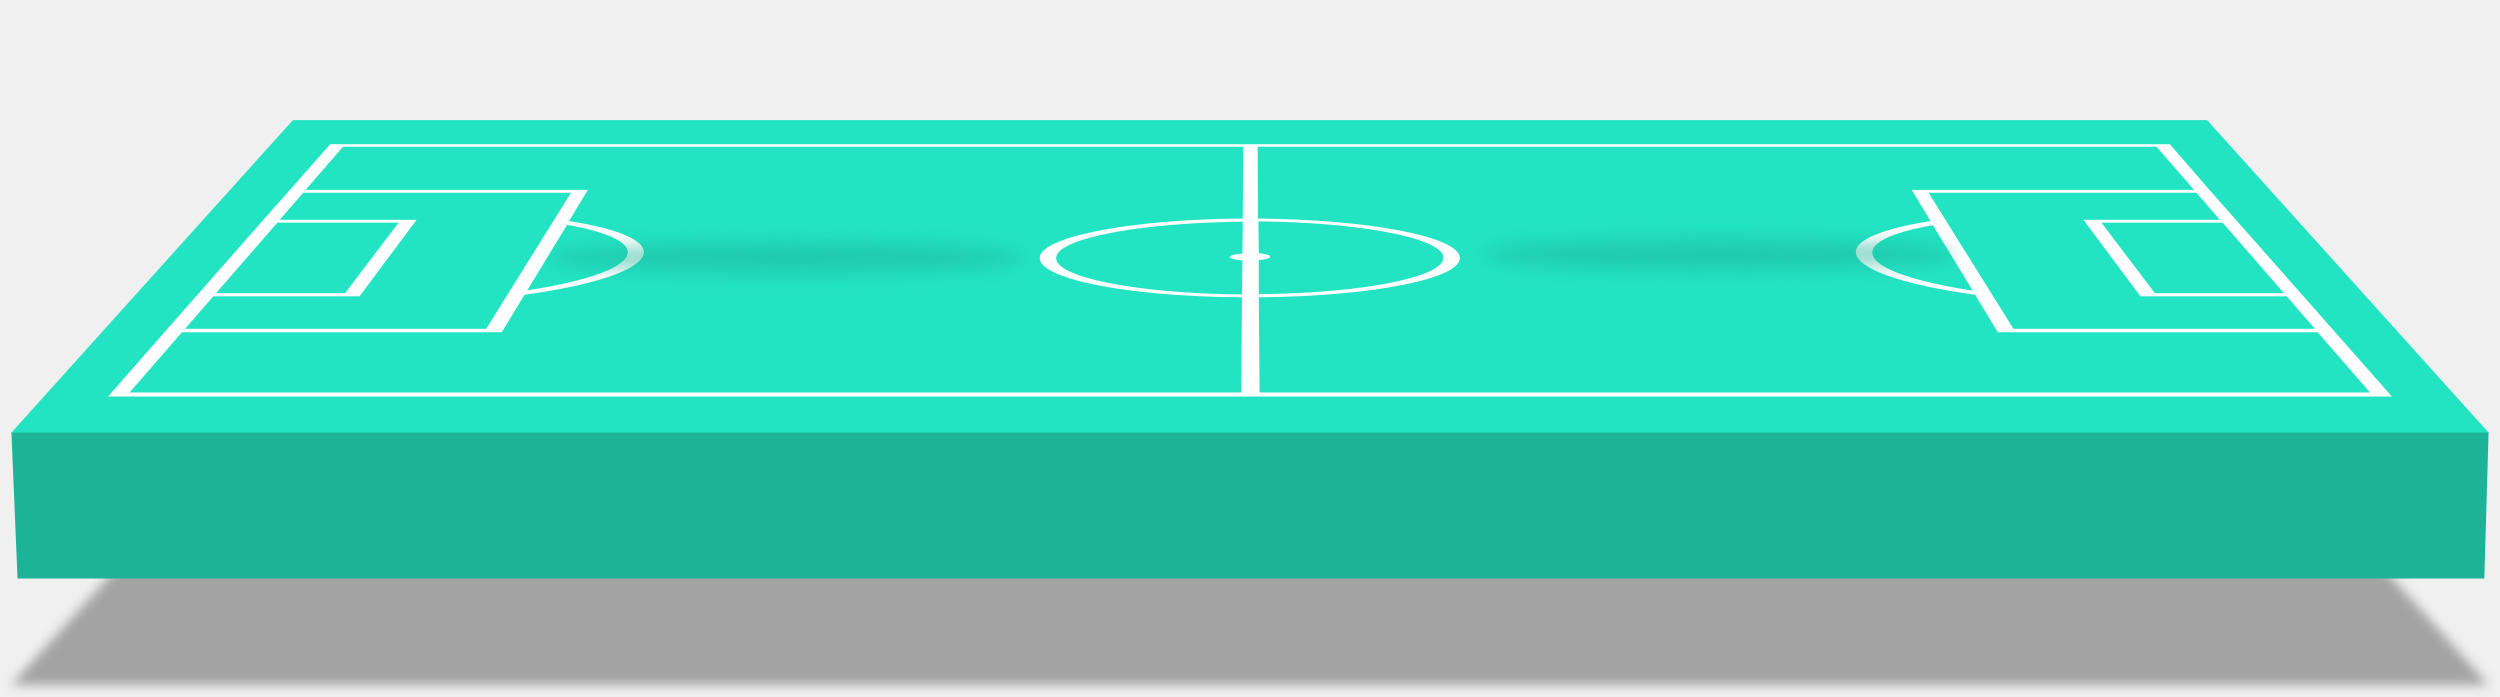
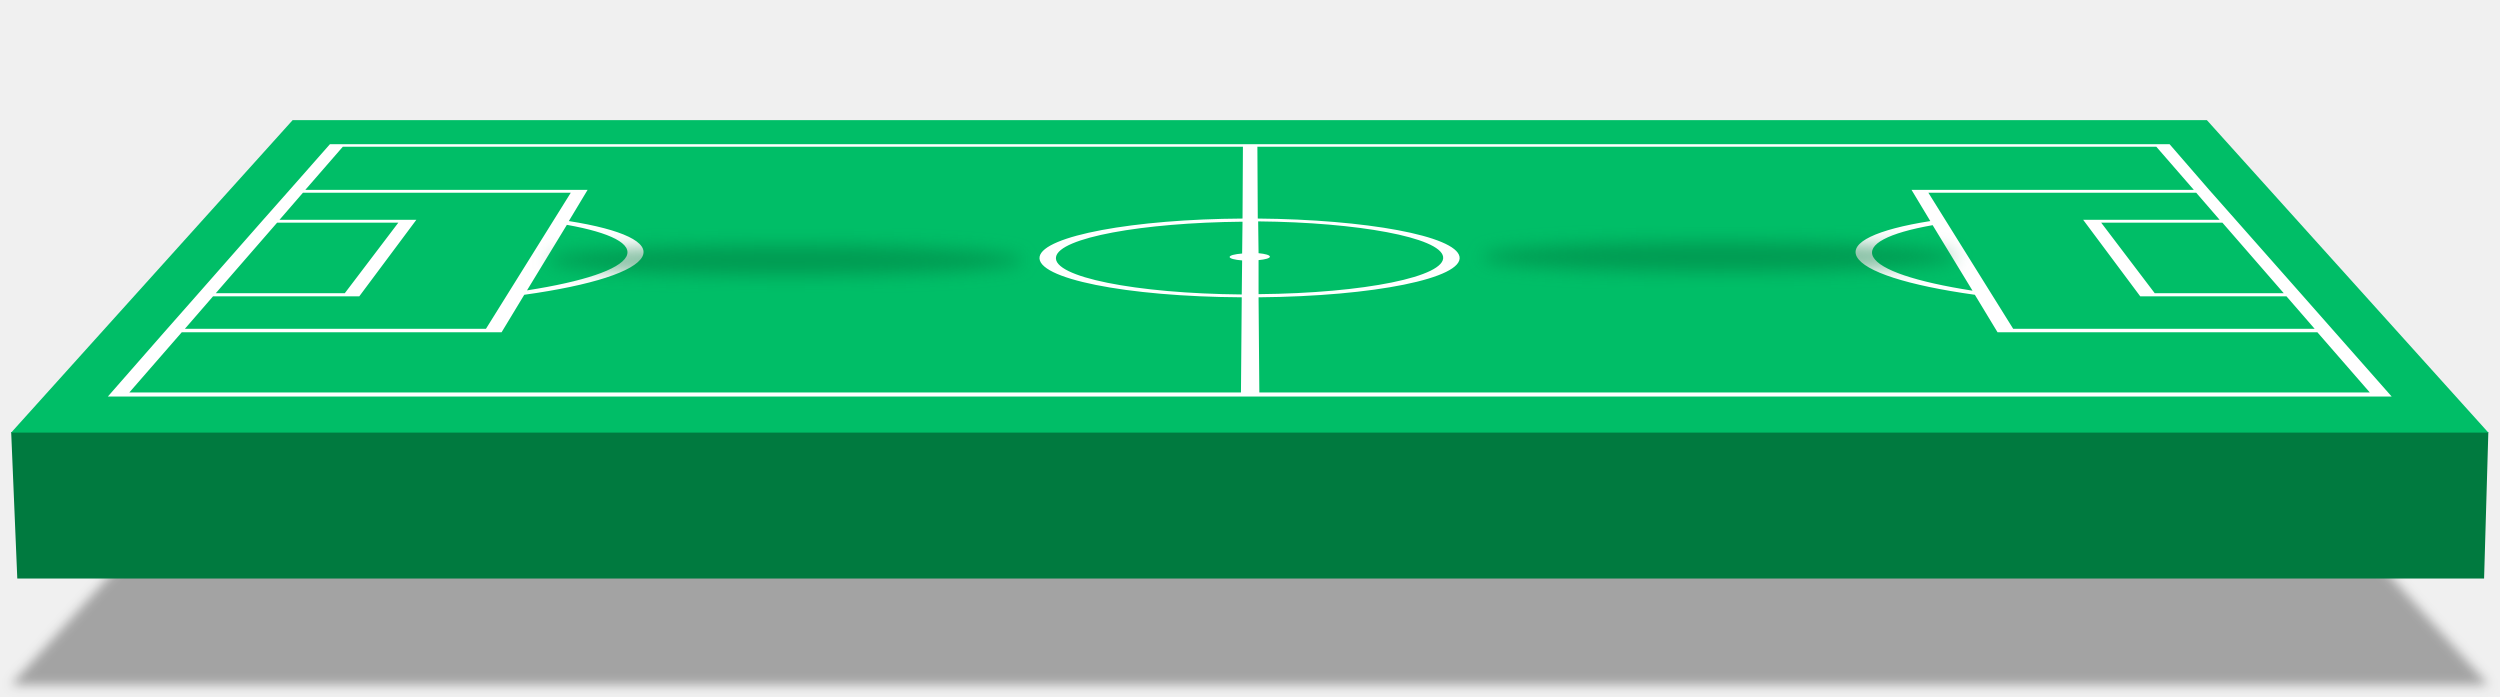
<svg xmlns="http://www.w3.org/2000/svg" width="219" height="61" viewBox="0 0 219 61" fill="none">
-   <g opacity="0.8" filter="url(#filter0_f_8860_212343)">
-     <path d="M193.346 32.632L218 60H1L25.654 32.632H193.346Z" fill="black" fill-opacity="0.4" />
+   <g opacity="0.8" filter="url(#filter0_f_18334_21191)">
+     <path d="M193.325 32.632L217.979 60H0.979L25.633 32.632H193.325Z" fill="black" fill-opacity="0.4" />
  </g>
-   <path d="M1.536 50.681H217.627L218 37.842H1L1.536 50.681Z" fill="#1CB399" />
-   <path d="M193.346 10.526L218 37.895H1L25.654 10.526H193.346Z" fill="#22E3C2" />
-   <path d="M28.923 12.632L25.395 16.633L23.1 19.227L17.175 25.961L14.4 29.107L9.468 34.737H209.532L204.565 29.107L201.791 25.961L195.865 19.255L193.57 16.661L190.077 12.632H28.923ZM108.832 22.815L108.798 25.795C99.447 25.713 92.22 24.25 92.528 22.511C92.802 20.828 100.064 19.503 108.866 19.42L108.832 22.208C108.181 22.263 107.736 22.373 107.736 22.511C107.736 22.649 108.181 22.76 108.832 22.815ZM110.271 22.787C110.853 22.732 111.264 22.622 111.264 22.484C111.264 22.346 110.853 22.235 110.271 22.18L110.236 19.393C118.971 19.476 126.163 20.8 126.437 22.484C126.711 24.222 119.553 25.685 110.271 25.768V22.787ZM24.299 19.503H34.917L30.225 25.685H18.922L24.299 19.503ZM31.492 25.961L36.493 19.255H24.505L26.56 16.881H50.022L42.59 28.803H16.216L18.682 25.961H31.492ZM15.942 29.107H43.96L45.946 25.823C51.872 24.995 55.605 23.781 56.29 22.484C56.941 21.242 54.578 20.11 49.851 19.365L51.495 16.633H26.765L30.053 12.852H108.901L108.866 19.145C99.344 19.2 91.432 20.662 91.09 22.484C90.747 24.388 98.625 25.988 108.798 26.044L108.729 34.378H11.352L15.942 29.107ZM49.68 19.696C53.55 20.386 55.468 21.38 54.886 22.484C54.269 23.615 51.152 24.664 46.186 25.437L49.68 19.696ZM200.078 25.685H188.775L184.083 19.503H194.701L200.078 25.685ZM182.507 19.255L187.508 25.961H200.318L202.784 28.803H176.376L168.944 16.881H192.406L194.461 19.255H182.507ZM167.471 16.633L169.115 19.365C164.388 20.11 162.025 21.242 162.676 22.484C163.361 23.781 167.094 24.995 173.02 25.823L175.006 29.107H203.024L207.614 34.378H110.339L110.271 26.044C120.409 25.961 128.218 24.36 127.876 22.484C127.533 20.662 119.69 19.227 110.202 19.145L110.168 12.852H188.912L192.2 16.633H167.471ZM172.814 25.464C167.848 24.692 164.731 23.643 164.114 22.511C163.532 21.407 165.416 20.414 169.32 19.724L172.814 25.464Z" fill="white" />
-   <g filter="url(#filter1_f_8860_212343)">
-     <ellipse cx="68.867" cy="22.584" rx="20.773" ry="1.296" fill="#1CB299" fill-opacity="0.5" />
+   <path d="M1.515 50.681H217.606L217.979 37.842H0.979L1.515 50.681Z" fill="#007A3F" />
+   <path d="M193.325 10.526L217.979 37.895H0.979L25.633 10.526H193.325Z" fill="#00BE67" />
+   <path d="M28.902 12.632L25.374 16.633L23.079 19.227L17.154 25.961L14.379 29.107L9.447 34.737H209.511L204.544 29.107L201.77 25.961L195.844 19.255L193.549 16.661L190.056 12.632H28.902ZM108.811 22.815L108.777 25.795C99.426 25.713 92.199 24.25 92.507 22.511C92.781 20.828 100.043 19.503 108.845 19.421L108.811 22.208C108.16 22.263 107.715 22.373 107.715 22.511C107.715 22.649 108.16 22.76 108.811 22.815ZM110.25 22.787C110.832 22.732 111.243 22.622 111.243 22.484C111.243 22.346 110.832 22.235 110.25 22.18L110.215 19.393C118.949 19.476 126.142 20.8 126.416 22.484C126.69 24.222 119.532 25.685 110.25 25.768V22.787ZM24.278 19.503H34.896L30.204 25.685H18.901L24.278 19.503ZM31.471 25.961L36.472 19.255H24.484L26.539 16.881H50.001L42.569 28.803H16.195L18.661 25.961H31.471ZM15.921 29.107H43.938L45.925 25.823C51.851 24.995 55.584 23.781 56.269 22.484C56.92 21.242 54.556 20.11 49.83 19.365L51.474 16.633H26.744L30.032 12.852H108.88L108.845 19.145C99.323 19.2 91.411 20.662 91.069 22.484C90.726 24.388 98.604 25.989 108.777 26.044L108.708 34.378H11.331L15.921 29.107ZM49.658 19.696C53.529 20.386 55.447 21.38 54.865 22.484C54.248 23.615 51.131 24.664 46.165 25.437L49.658 19.696ZM200.057 25.685H188.754L184.062 19.503H194.68L200.057 25.685ZM182.486 19.255L187.487 25.961H200.297L202.763 28.803H176.355L168.923 16.881H192.385L194.44 19.255H182.486ZM167.45 16.633L169.094 19.365C164.367 20.11 162.004 21.242 162.654 22.484C163.34 23.781 167.073 24.995 172.998 25.823L174.985 29.107H203.003L207.593 34.378H110.318L110.25 26.044C120.388 25.961 128.197 24.36 127.855 22.484C127.512 20.662 119.669 19.227 110.181 19.145L110.147 12.852H188.891L192.179 16.633H167.45ZM172.793 25.464C167.826 24.692 164.71 23.643 164.093 22.511C163.511 21.407 165.395 20.414 169.299 19.724L172.793 25.464Z" fill="white" />
+   <g filter="url(#filter1_f_18334_21191)">
+     <ellipse cx="68.85" cy="22.795" rx="20.773" ry="1.296" fill="#007A3F" fill-opacity="0.5" />
  </g>
-   <g filter="url(#filter2_f_8860_212343)">
-     <ellipse cx="150.617" cy="22.296" rx="20.773" ry="1.296" fill="#1CB299" fill-opacity="0.5" />
+   <g filter="url(#filter2_f_18334_21191)">
+     <ellipse cx="150.599" cy="22.506" rx="20.773" ry="1.296" fill="#007A3F" fill-opacity="0.5" />
  </g>
  <defs>
-     <filter id="filter0_f_8860_212343" x="0.021" y="31.653" width="218.958" height="29.326" filterUnits="userSpaceOnUse" color-interpolation-filters="sRGB">
+     <filter id="filter0_f_18334_21191" x="-1.72853e-06" y="31.653" width="218.958" height="29.326" filterUnits="userSpaceOnUse" color-interpolation-filters="sRGB">
      <feFlood flood-opacity="0" result="BackgroundImageFix" />
      <feBlend mode="normal" in="SourceGraphic" in2="BackgroundImageFix" result="shape" />
-       <feGaussianBlur stdDeviation="0.489" result="effect1_foregroundBlur_8860_212343" />
+       <feGaussianBlur stdDeviation="0.489" result="effect1_foregroundBlur_18334_21191" />
    </filter>
-     <filter id="filter1_f_8860_212343" x="46.596" y="19.791" width="44.541" height="5.586" filterUnits="userSpaceOnUse" color-interpolation-filters="sRGB">
+     <filter id="filter1_f_18334_21191" x="46.579" y="20.001" width="44.541" height="5.586" filterUnits="userSpaceOnUse" color-interpolation-filters="sRGB">
      <feFlood flood-opacity="0" result="BackgroundImageFix" />
      <feBlend mode="normal" in="SourceGraphic" in2="BackgroundImageFix" result="shape" />
-       <feGaussianBlur stdDeviation="0.749" result="effect1_foregroundBlur_8860_212343" />
+       <feGaussianBlur stdDeviation="0.749" result="effect1_foregroundBlur_18334_21191" />
    </filter>
-     <filter id="filter2_f_8860_212343" x="128.346" y="19.503" width="44.541" height="5.586" filterUnits="userSpaceOnUse" color-interpolation-filters="sRGB">
+     <filter id="filter2_f_18334_21191" x="128.329" y="19.713" width="44.541" height="5.586" filterUnits="userSpaceOnUse" color-interpolation-filters="sRGB">
      <feFlood flood-opacity="0" result="BackgroundImageFix" />
      <feBlend mode="normal" in="SourceGraphic" in2="BackgroundImageFix" result="shape" />
-       <feGaussianBlur stdDeviation="0.749" result="effect1_foregroundBlur_8860_212343" />
+       <feGaussianBlur stdDeviation="0.749" result="effect1_foregroundBlur_18334_21191" />
    </filter>
  </defs>
</svg>
